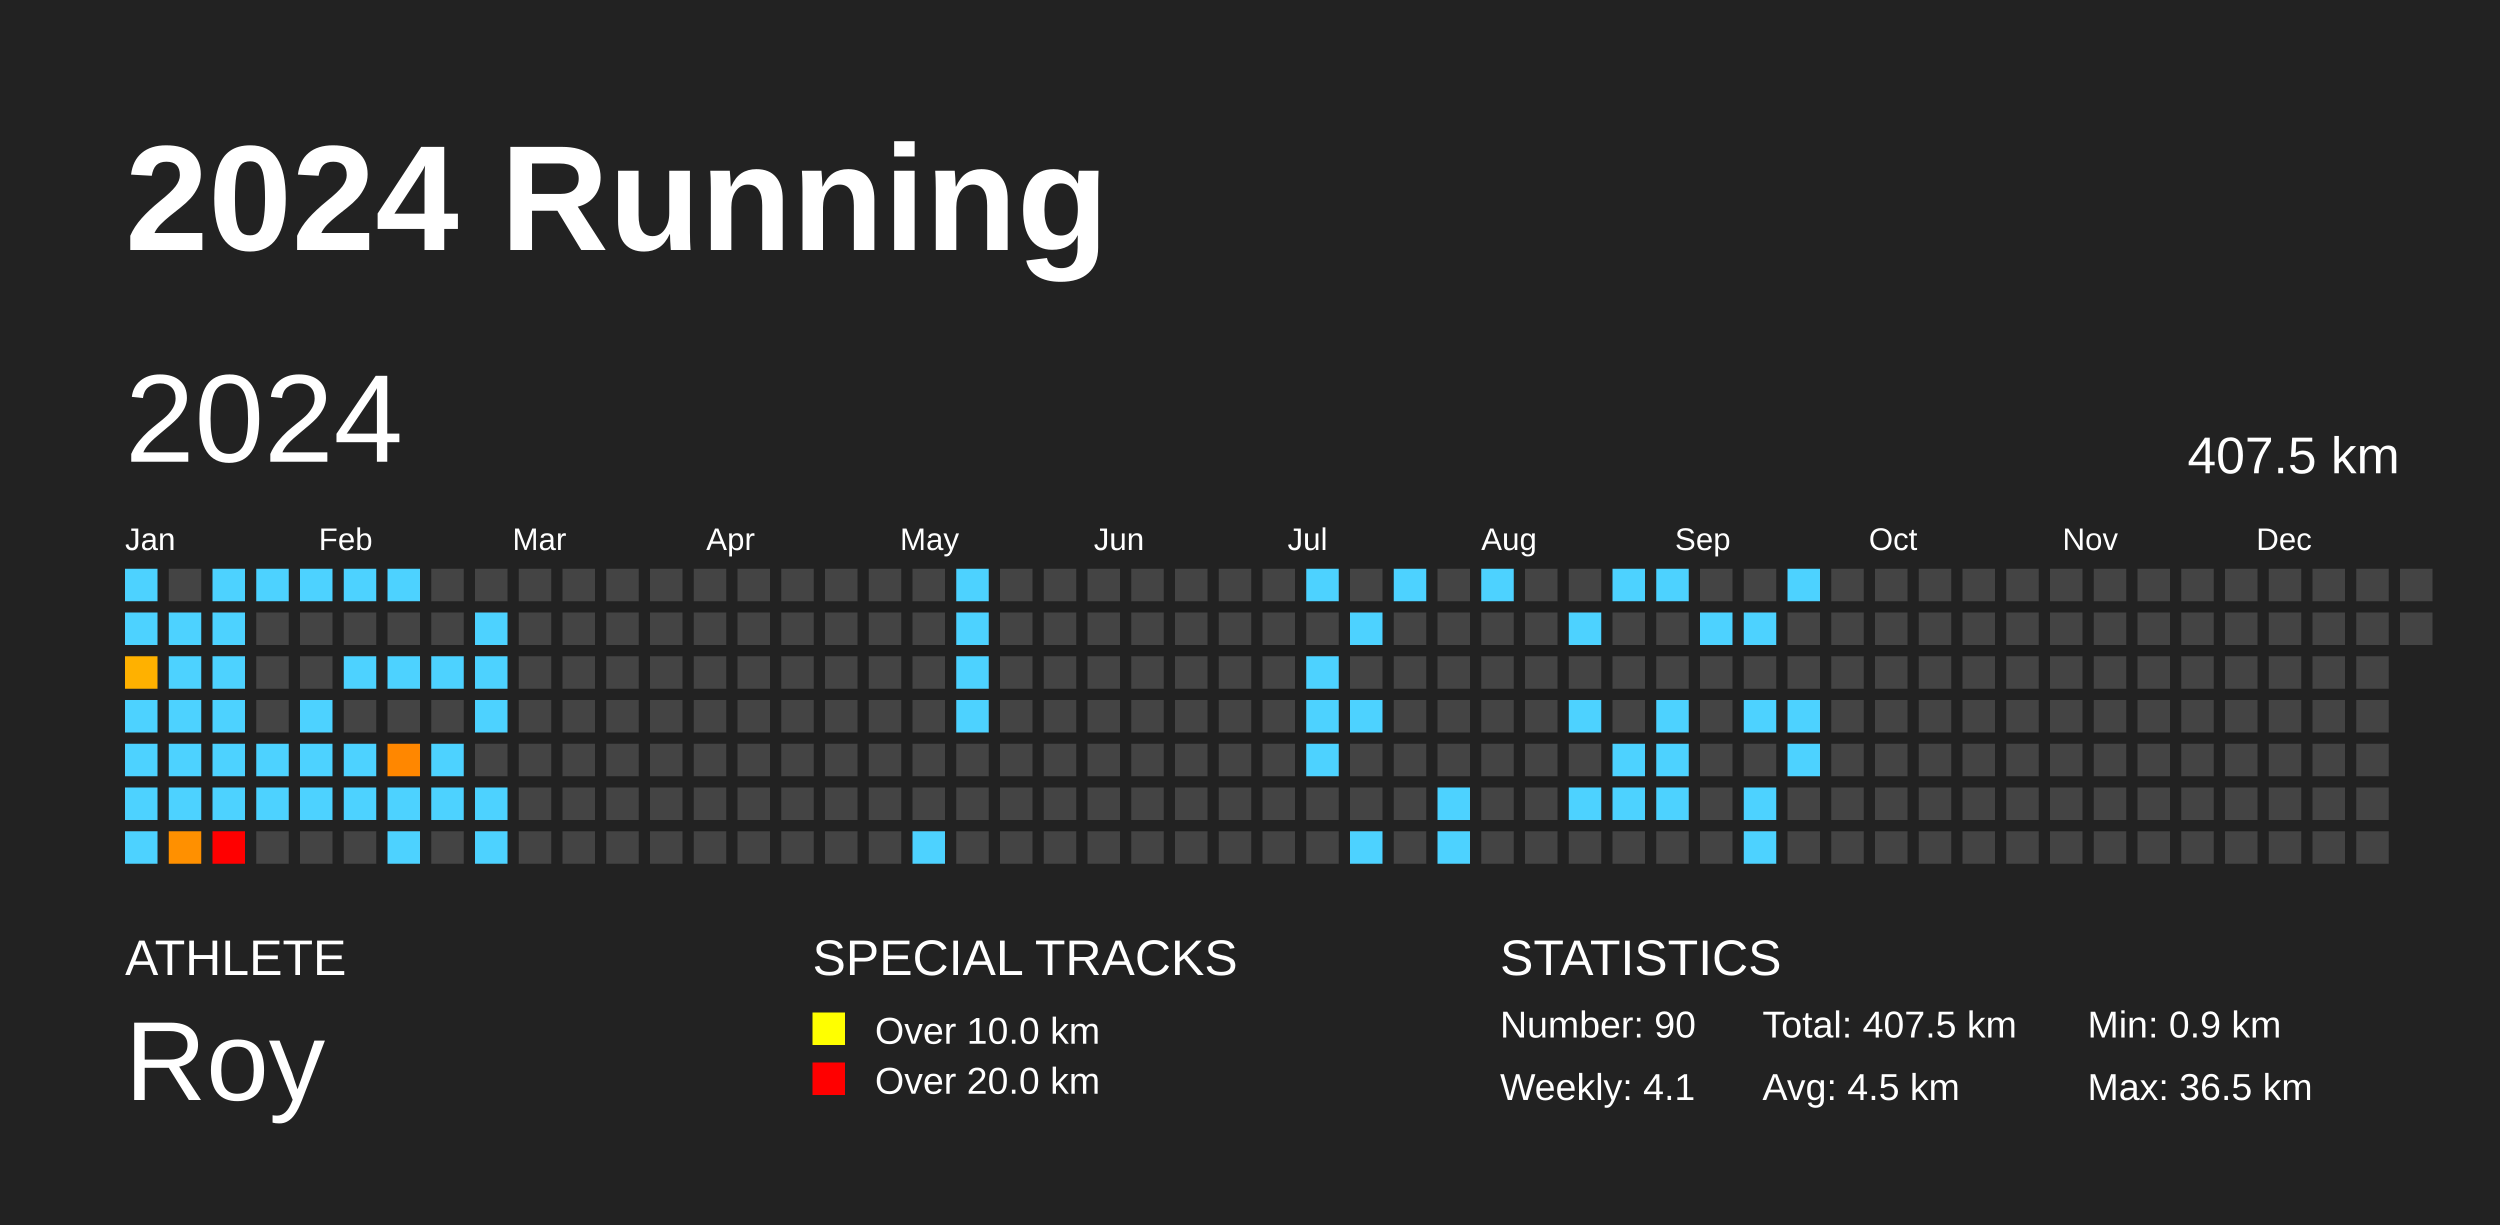
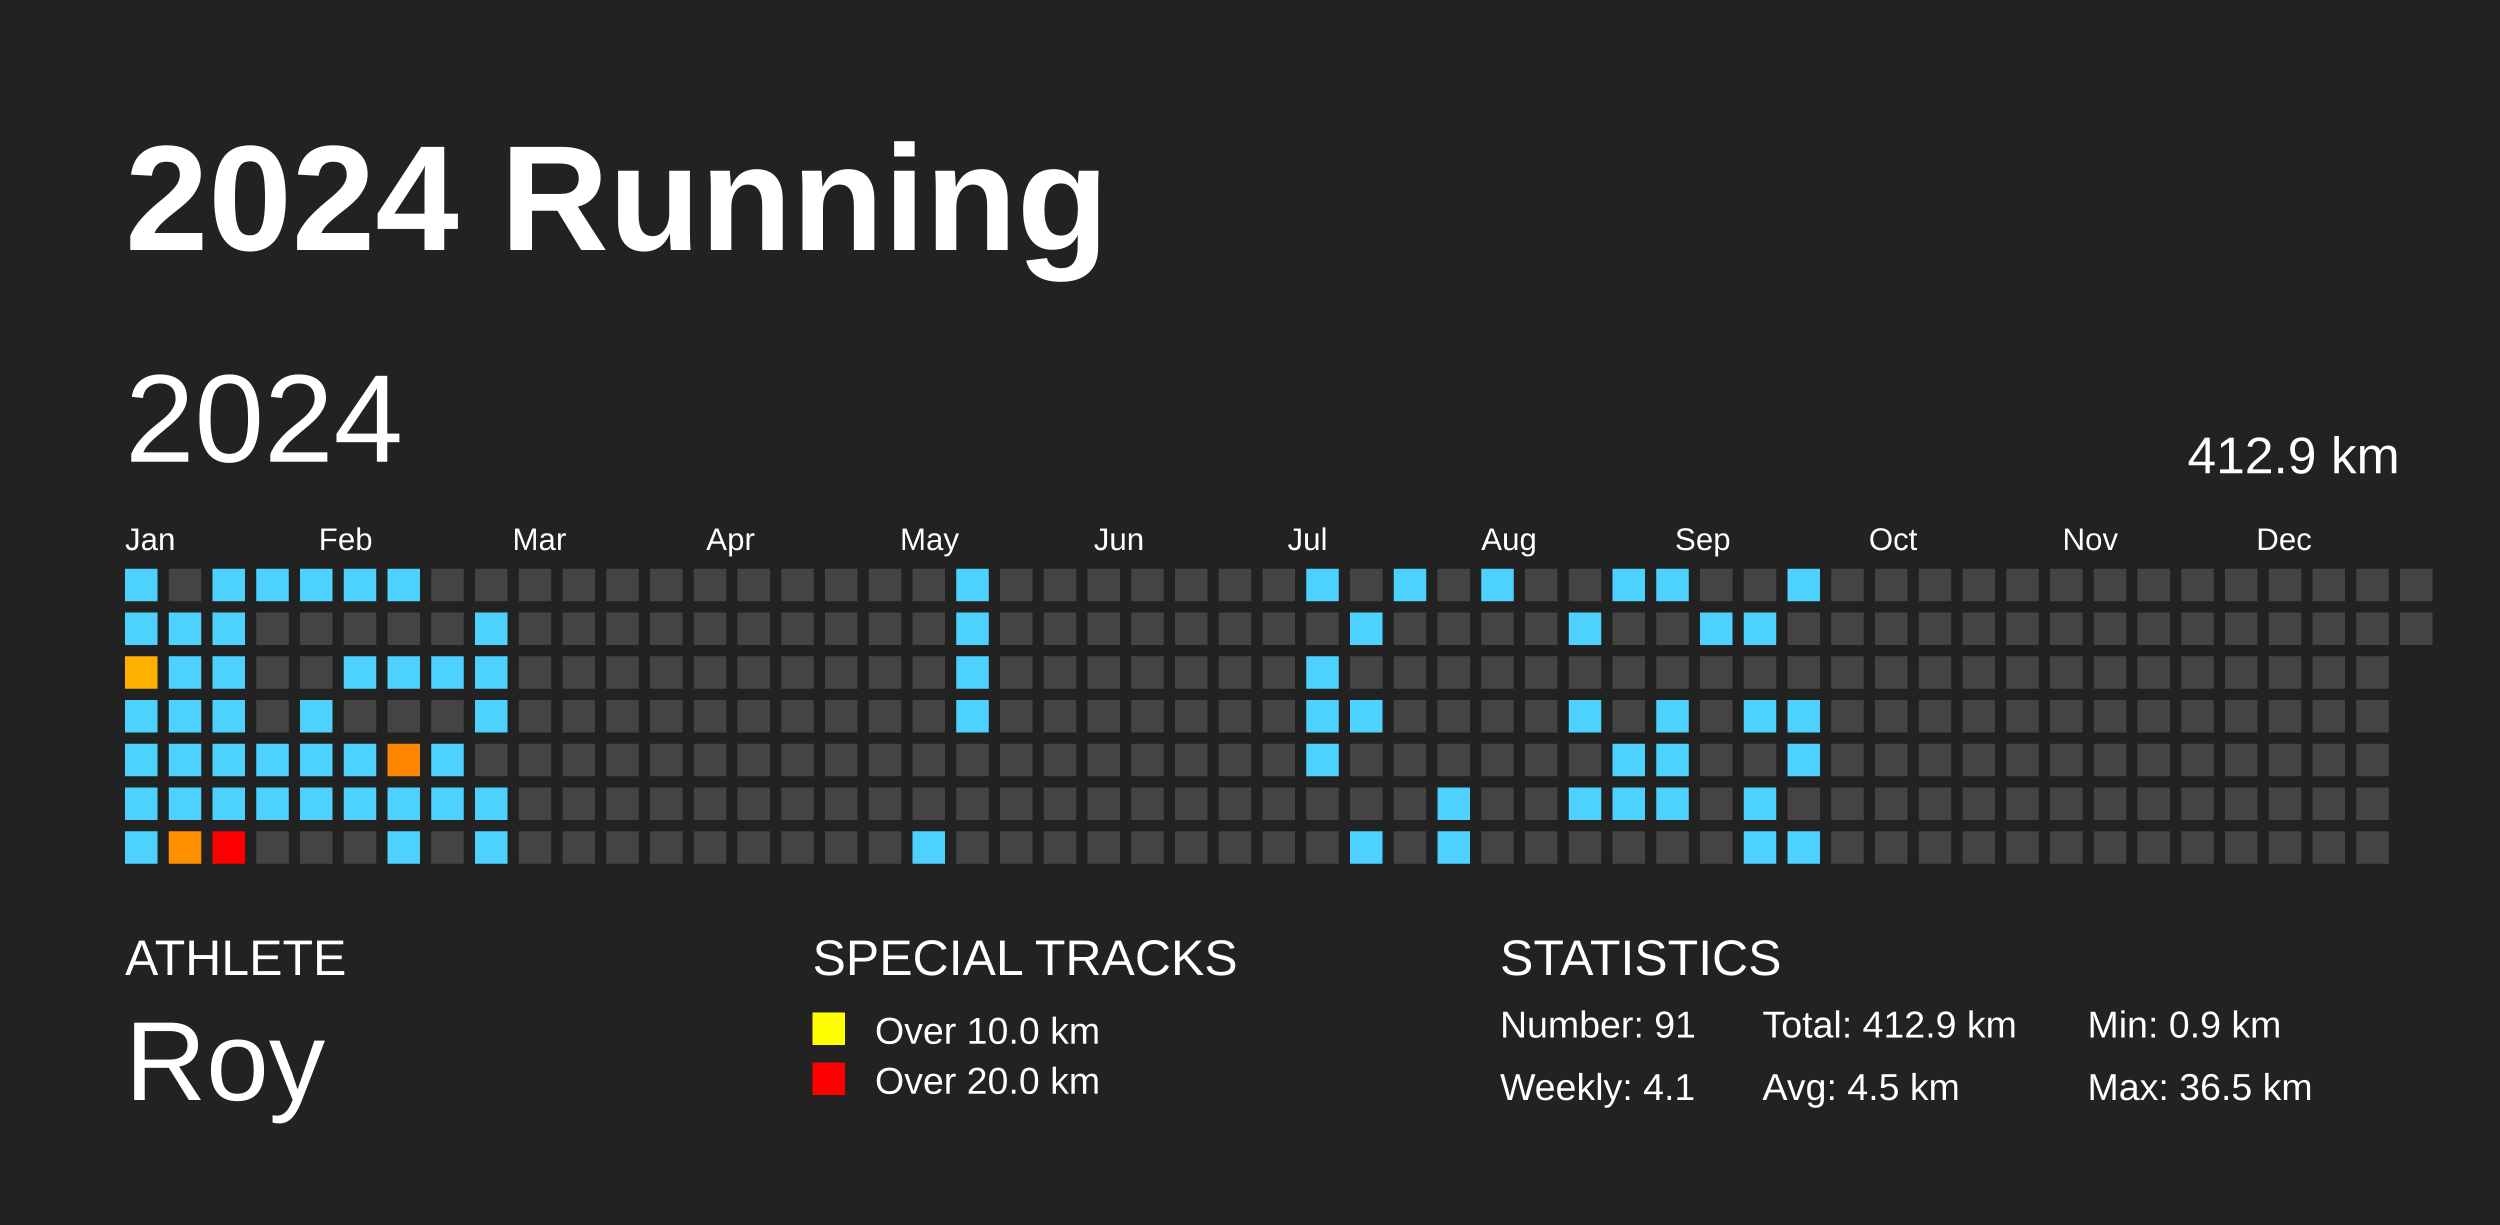
<svg xmlns="http://www.w3.org/2000/svg" baseProfile="full" height="98mm" version="1.1" viewBox="0,0,200,98" width="200mm">
  <defs />
  <rect fill="#222222" height="98" width="200" x="0" y="0" />
  <text fill="#FFFFFF" style="font-size:12px; font-family:Arial; font-weight:bold;" x="10" y="20">2024 Running</text>
  <text fill="#FFFFFF" style="font-size:4px; font-family:Arial" x="10" y="78">ATHLETE</text>
  <text fill="#FFFFFF" style="font-size:9px; font-family:Arial" x="10" y="88">Roy</text>
  <text fill="#FFFFFF" style="font-size:4px; font-family:Arial" x="65" y="78">SPECIAL TRACKS</text>
  <rect fill="yellow" height="2.6" width="2.6" x="65" y="81" />
  <text fill="#FFFFFF" style="font-size:3px; font-family:Arial" x="70" y="83.5">Over 10.0 km</text>
  <rect fill="red" height="2.6" width="2.6" x="65" y="85" />
  <text fill="#FFFFFF" style="font-size:3px; font-family:Arial" x="70" y="87.5">Over 20.0 km</text>
  <text fill="#FFFFFF" style="font-size:4px; font-family:Arial" x="120" y="78">STATISTICS</text>
-   <text fill="#FFFFFF" style="font-size:3px; font-family:Arial" x="120" y="83">Number: 90</text>
+   <text fill="#FFFFFF" style="font-size:3px; font-family:Arial" x="120" y="83">Number: 91</text>
  <text fill="#FFFFFF" style="font-size:3px; font-family:Arial" x="120" y="88">Weekly: 4.1</text>
-   <text fill="#FFFFFF" style="font-size:3px; font-family:Arial" x="141" y="83">Total: 407.5 km</text>
+   <text fill="#FFFFFF" style="font-size:3px; font-family:Arial" x="141" y="83">Total: 412.9 km</text>
  <text fill="#FFFFFF" style="font-size:3px; font-family:Arial" x="141" y="88">Avg: 4.5 km</text>
  <text fill="#FFFFFF" style="font-size:3px; font-family:Arial" x="167" y="83">Min: 0.9 km</text>
  <text fill="#FFFFFF" style="font-size:3px; font-family:Arial" x="167" y="88">Max: 36.5 km</text>
  <text dominant-baseline="hanging" fill="#FFFFFF" style="font-size:10.0px; font-family:Arial;" x="10" y="30">2024</text>
-   <text dominant-baseline="hanging" fill="#FFFFFF" style="font-size:4.125px; font-family:Arial;" x="175" y="35">407.5 km</text>
+   <text dominant-baseline="hanging" fill="#FFFFFF" style="font-size:4.125px; font-family:Arial;" x="175" y="35">412.9 km</text>
  <text fill="#FFFFFF" style="font-size:2.5px; font-family:Arial" x="10.0" y="44">Jan</text>
  <text fill="#FFFFFF" style="font-size:2.5px; font-family:Arial" x="25.5" y="44">Feb</text>
  <text fill="#FFFFFF" style="font-size:2.5px; font-family:Arial" x="41.0" y="44">Mar</text>
  <text fill="#FFFFFF" style="font-size:2.5px; font-family:Arial" x="56.5" y="44">Apr</text>
  <text fill="#FFFFFF" style="font-size:2.5px; font-family:Arial" x="72.0" y="44">May</text>
  <text fill="#FFFFFF" style="font-size:2.5px; font-family:Arial" x="87.5" y="44">Jun</text>
  <text fill="#FFFFFF" style="font-size:2.5px; font-family:Arial" x="103.0" y="44">Jul</text>
  <text fill="#FFFFFF" style="font-size:2.5px; font-family:Arial" x="118.5" y="44">Aug</text>
  <text fill="#FFFFFF" style="font-size:2.5px; font-family:Arial" x="134.0" y="44">Sep</text>
  <text fill="#FFFFFF" style="font-size:2.5px; font-family:Arial" x="149.5" y="44">Oct</text>
  <text fill="#FFFFFF" style="font-size:2.5px; font-family:Arial" x="165.0" y="44">Nov</text>
  <text fill="#FFFFFF" style="font-size:2.5px; font-family:Arial" x="180.5" y="44">Dec</text>
  <rect fill="#4dd2ff" height="2.6" width="2.6" x="10.0" y="45.5" />
  <rect fill="#4dd2ff" height="2.6" width="2.6" x="10.0" y="49.0" />
  <rect fill="#ffb100" height="2.6" width="2.6" x="10.0" y="52.5" />
  <rect fill="#4dd2ff" height="2.6" width="2.6" x="10.0" y="56.0" />
  <rect fill="#4dd2ff" height="2.6" width="2.6" x="10.0" y="59.5" />
  <rect fill="#4dd2ff" height="2.6" width="2.6" x="10.0" y="63.0" />
  <rect fill="#4dd2ff" height="2.6" width="2.6" x="10.0" y="66.5" />
  <rect fill="#444444" height="2.6" width="2.6" x="13.5" y="45.5" />
  <rect fill="#4dd2ff" height="2.6" width="2.6" x="13.5" y="49.0" />
  <rect fill="#4dd2ff" height="2.6" width="2.6" x="13.5" y="52.5" />
  <rect fill="#4dd2ff" height="2.6" width="2.6" x="13.5" y="56.0" />
  <rect fill="#4dd2ff" height="2.6" width="2.6" x="13.5" y="59.5" />
  <rect fill="#4dd2ff" height="2.6" width="2.6" x="13.5" y="63.0" />
  <rect fill="#ff9000" height="2.6" width="2.6" x="13.5" y="66.5" />
  <rect fill="#4dd2ff" height="2.6" width="2.6" x="17.0" y="45.5" />
  <rect fill="#4dd2ff" height="2.6" width="2.6" x="17.0" y="49.0" />
  <rect fill="#4dd2ff" height="2.6" width="2.6" x="17.0" y="52.5" />
  <rect fill="#4dd2ff" height="2.6" width="2.6" x="17.0" y="56.0" />
  <rect fill="#4dd2ff" height="2.6" width="2.6" x="17.0" y="59.5" />
  <rect fill="#4dd2ff" height="2.6" width="2.6" x="17.0" y="63.0" />
  <rect fill="red" height="2.6" width="2.6" x="17.0" y="66.5" />
  <rect fill="#4dd2ff" height="2.6" width="2.6" x="20.5" y="45.5" />
  <rect fill="#444444" height="2.6" width="2.6" x="20.5" y="49.0" />
  <rect fill="#444444" height="2.6" width="2.6" x="20.5" y="52.5" />
  <rect fill="#444444" height="2.6" width="2.6" x="20.5" y="56.0" />
  <rect fill="#4dd2ff" height="2.6" width="2.6" x="20.5" y="59.5" />
  <rect fill="#4dd2ff" height="2.6" width="2.6" x="20.5" y="63.0" />
  <rect fill="#444444" height="2.6" width="2.6" x="20.5" y="66.5" />
  <rect fill="#4dd2ff" height="2.6" width="2.6" x="24.0" y="45.5" />
  <rect fill="#444444" height="2.6" width="2.6" x="24.0" y="49.0" />
  <rect fill="#444444" height="2.6" width="2.6" x="24.0" y="52.5" />
  <rect fill="#4dd2ff" height="2.6" width="2.6" x="24.0" y="56.0" />
  <rect fill="#4dd2ff" height="2.6" width="2.6" x="24.0" y="59.5" />
  <rect fill="#4dd2ff" height="2.6" width="2.6" x="24.0" y="63.0" />
  <rect fill="#444444" height="2.6" width="2.6" x="24.0" y="66.5" />
  <rect fill="#4dd2ff" height="2.6" width="2.6" x="27.5" y="45.5" />
  <rect fill="#444444" height="2.6" width="2.6" x="27.5" y="49.0" />
  <rect fill="#4dd2ff" height="2.6" width="2.6" x="27.5" y="52.5" />
  <rect fill="#444444" height="2.6" width="2.6" x="27.5" y="56.0" />
  <rect fill="#4dd2ff" height="2.6" width="2.6" x="27.5" y="59.5" />
  <rect fill="#4dd2ff" height="2.6" width="2.6" x="27.5" y="63.0" />
  <rect fill="#444444" height="2.6" width="2.6" x="27.5" y="66.5" />
  <rect fill="#4dd2ff" height="2.6" width="2.6" x="31.0" y="45.5" />
  <rect fill="#444444" height="2.6" width="2.6" x="31.0" y="49.0" />
  <rect fill="#4dd2ff" height="2.6" width="2.6" x="31.0" y="52.5" />
  <rect fill="#444444" height="2.6" width="2.6" x="31.0" y="56.0" />
  <rect fill="#ff8700" height="2.6" width="2.6" x="31.0" y="59.5" />
  <rect fill="#4dd2ff" height="2.6" width="2.6" x="31.0" y="63.0" />
  <rect fill="#4dd2ff" height="2.6" width="2.6" x="31.0" y="66.5" />
  <rect fill="#444444" height="2.6" width="2.6" x="34.5" y="45.5" />
  <rect fill="#444444" height="2.6" width="2.6" x="34.5" y="49.0" />
  <rect fill="#4dd2ff" height="2.6" width="2.6" x="34.5" y="52.5" />
  <rect fill="#444444" height="2.6" width="2.6" x="34.5" y="56.0" />
  <rect fill="#4dd2ff" height="2.6" width="2.6" x="34.5" y="59.5" />
  <rect fill="#4dd2ff" height="2.6" width="2.6" x="34.5" y="63.0" />
  <rect fill="#444444" height="2.6" width="2.6" x="34.5" y="66.5" />
  <rect fill="#444444" height="2.6" width="2.6" x="38.0" y="45.5" />
  <rect fill="#4dd2ff" height="2.6" width="2.6" x="38.0" y="49.0" />
  <rect fill="#4dd2ff" height="2.6" width="2.6" x="38.0" y="52.5" />
  <rect fill="#4dd2ff" height="2.6" width="2.6" x="38.0" y="56.0" />
  <rect fill="#444444" height="2.6" width="2.6" x="38.0" y="59.5" />
  <rect fill="#4dd2ff" height="2.6" width="2.6" x="38.0" y="63.0" />
  <rect fill="#4dd2ff" height="2.6" width="2.6" x="38.0" y="66.5" />
  <rect fill="#444444" height="2.6" width="2.6" x="41.5" y="45.5" />
  <rect fill="#444444" height="2.6" width="2.6" x="41.5" y="49.0" />
  <rect fill="#444444" height="2.6" width="2.6" x="41.5" y="52.5" />
  <rect fill="#444444" height="2.6" width="2.6" x="41.5" y="56.0" />
  <rect fill="#444444" height="2.6" width="2.6" x="41.5" y="59.5" />
  <rect fill="#444444" height="2.6" width="2.6" x="41.5" y="63.0" />
  <rect fill="#444444" height="2.6" width="2.6" x="41.5" y="66.5" />
  <rect fill="#444444" height="2.6" width="2.6" x="45.0" y="45.5" />
  <rect fill="#444444" height="2.6" width="2.6" x="45.0" y="49.0" />
  <rect fill="#444444" height="2.6" width="2.6" x="45.0" y="52.5" />
  <rect fill="#444444" height="2.6" width="2.6" x="45.0" y="56.0" />
  <rect fill="#444444" height="2.6" width="2.6" x="45.0" y="59.5" />
  <rect fill="#444444" height="2.6" width="2.6" x="45.0" y="63.0" />
  <rect fill="#444444" height="2.6" width="2.6" x="45.0" y="66.5" />
  <rect fill="#444444" height="2.6" width="2.6" x="48.5" y="45.5" />
  <rect fill="#444444" height="2.6" width="2.6" x="48.5" y="49.0" />
  <rect fill="#444444" height="2.6" width="2.6" x="48.5" y="52.5" />
  <rect fill="#444444" height="2.6" width="2.6" x="48.5" y="56.0" />
  <rect fill="#444444" height="2.6" width="2.6" x="48.5" y="59.5" />
  <rect fill="#444444" height="2.6" width="2.6" x="48.5" y="63.0" />
  <rect fill="#444444" height="2.6" width="2.6" x="48.5" y="66.5" />
  <rect fill="#444444" height="2.6" width="2.6" x="52.0" y="45.5" />
  <rect fill="#444444" height="2.6" width="2.6" x="52.0" y="49.0" />
  <rect fill="#444444" height="2.6" width="2.6" x="52.0" y="52.5" />
  <rect fill="#444444" height="2.6" width="2.6" x="52.0" y="56.0" />
  <rect fill="#444444" height="2.6" width="2.6" x="52.0" y="59.5" />
  <rect fill="#444444" height="2.6" width="2.6" x="52.0" y="63.0" />
  <rect fill="#444444" height="2.6" width="2.6" x="52.0" y="66.5" />
  <rect fill="#444444" height="2.6" width="2.6" x="55.5" y="45.5" />
  <rect fill="#444444" height="2.6" width="2.6" x="55.5" y="49.0" />
  <rect fill="#444444" height="2.6" width="2.6" x="55.5" y="52.5" />
  <rect fill="#444444" height="2.6" width="2.6" x="55.5" y="56.0" />
  <rect fill="#444444" height="2.6" width="2.6" x="55.5" y="59.5" />
  <rect fill="#444444" height="2.6" width="2.6" x="55.5" y="63.0" />
  <rect fill="#444444" height="2.6" width="2.6" x="55.5" y="66.5" />
  <rect fill="#444444" height="2.6" width="2.6" x="59.0" y="45.5" />
  <rect fill="#444444" height="2.6" width="2.6" x="59.0" y="49.0" />
  <rect fill="#444444" height="2.6" width="2.6" x="59.0" y="52.5" />
  <rect fill="#444444" height="2.6" width="2.6" x="59.0" y="56.0" />
  <rect fill="#444444" height="2.6" width="2.6" x="59.0" y="59.5" />
  <rect fill="#444444" height="2.6" width="2.6" x="59.0" y="63.0" />
  <rect fill="#444444" height="2.6" width="2.6" x="59.0" y="66.5" />
  <rect fill="#444444" height="2.6" width="2.6" x="62.5" y="45.5" />
  <rect fill="#444444" height="2.6" width="2.6" x="62.5" y="49.0" />
  <rect fill="#444444" height="2.6" width="2.6" x="62.5" y="52.5" />
  <rect fill="#444444" height="2.6" width="2.6" x="62.5" y="56.0" />
  <rect fill="#444444" height="2.6" width="2.6" x="62.5" y="59.5" />
  <rect fill="#444444" height="2.6" width="2.6" x="62.5" y="63.0" />
  <rect fill="#444444" height="2.6" width="2.6" x="62.5" y="66.5" />
  <rect fill="#444444" height="2.6" width="2.6" x="66.0" y="45.5" />
  <rect fill="#444444" height="2.6" width="2.6" x="66.0" y="49.0" />
  <rect fill="#444444" height="2.6" width="2.6" x="66.0" y="52.5" />
  <rect fill="#444444" height="2.6" width="2.6" x="66.0" y="56.0" />
  <rect fill="#444444" height="2.6" width="2.6" x="66.0" y="59.5" />
  <rect fill="#444444" height="2.6" width="2.6" x="66.0" y="63.0" />
  <rect fill="#444444" height="2.6" width="2.6" x="66.0" y="66.5" />
  <rect fill="#444444" height="2.6" width="2.6" x="69.5" y="45.5" />
  <rect fill="#444444" height="2.6" width="2.6" x="69.5" y="49.0" />
  <rect fill="#444444" height="2.6" width="2.6" x="69.5" y="52.5" />
  <rect fill="#444444" height="2.6" width="2.6" x="69.5" y="56.0" />
  <rect fill="#444444" height="2.6" width="2.6" x="69.5" y="59.5" />
  <rect fill="#444444" height="2.6" width="2.6" x="69.5" y="63.0" />
  <rect fill="#444444" height="2.6" width="2.6" x="69.5" y="66.5" />
  <rect fill="#444444" height="2.6" width="2.6" x="73.0" y="45.5" />
  <rect fill="#444444" height="2.6" width="2.6" x="73.0" y="49.0" />
  <rect fill="#444444" height="2.6" width="2.6" x="73.0" y="52.5" />
  <rect fill="#444444" height="2.6" width="2.6" x="73.0" y="56.0" />
  <rect fill="#444444" height="2.6" width="2.6" x="73.0" y="59.5" />
  <rect fill="#444444" height="2.6" width="2.6" x="73.0" y="63.0" />
  <rect fill="#4dd2ff" height="2.6" width="2.6" x="73.0" y="66.5" />
  <rect fill="#4dd2ff" height="2.6" width="2.6" x="76.5" y="45.5" />
  <rect fill="#4dd2ff" height="2.6" width="2.6" x="76.5" y="49.0" />
  <rect fill="#4dd2ff" height="2.6" width="2.6" x="76.5" y="52.5" />
  <rect fill="#4dd2ff" height="2.6" width="2.6" x="76.5" y="56.0" />
  <rect fill="#444444" height="2.6" width="2.6" x="76.5" y="59.5" />
  <rect fill="#444444" height="2.6" width="2.6" x="76.5" y="63.0" />
  <rect fill="#444444" height="2.6" width="2.6" x="76.5" y="66.5" />
  <rect fill="#444444" height="2.6" width="2.6" x="80.0" y="45.5" />
  <rect fill="#444444" height="2.6" width="2.6" x="80.0" y="49.0" />
  <rect fill="#444444" height="2.6" width="2.6" x="80.0" y="52.5" />
  <rect fill="#444444" height="2.6" width="2.6" x="80.0" y="56.0" />
  <rect fill="#444444" height="2.6" width="2.6" x="80.0" y="59.5" />
  <rect fill="#444444" height="2.6" width="2.6" x="80.0" y="63.0" />
  <rect fill="#444444" height="2.6" width="2.6" x="80.0" y="66.5" />
  <rect fill="#444444" height="2.6" width="2.6" x="83.5" y="45.5" />
  <rect fill="#444444" height="2.6" width="2.6" x="83.5" y="49.0" />
  <rect fill="#444444" height="2.6" width="2.6" x="83.5" y="52.5" />
  <rect fill="#444444" height="2.6" width="2.6" x="83.5" y="56.0" />
  <rect fill="#444444" height="2.6" width="2.6" x="83.5" y="59.5" />
  <rect fill="#444444" height="2.6" width="2.6" x="83.5" y="63.0" />
  <rect fill="#444444" height="2.6" width="2.6" x="83.5" y="66.5" />
  <rect fill="#444444" height="2.6" width="2.6" x="87.0" y="45.5" />
  <rect fill="#444444" height="2.6" width="2.6" x="87.0" y="49.0" />
  <rect fill="#444444" height="2.6" width="2.6" x="87.0" y="52.5" />
  <rect fill="#444444" height="2.6" width="2.6" x="87.0" y="56.0" />
  <rect fill="#444444" height="2.6" width="2.6" x="87.0" y="59.5" />
  <rect fill="#444444" height="2.6" width="2.6" x="87.0" y="63.0" />
  <rect fill="#444444" height="2.6" width="2.6" x="87.0" y="66.5" />
  <rect fill="#444444" height="2.6" width="2.6" x="90.5" y="45.5" />
  <rect fill="#444444" height="2.6" width="2.6" x="90.5" y="49.0" />
  <rect fill="#444444" height="2.6" width="2.6" x="90.5" y="52.5" />
  <rect fill="#444444" height="2.6" width="2.6" x="90.5" y="56.0" />
  <rect fill="#444444" height="2.6" width="2.6" x="90.5" y="59.5" />
  <rect fill="#444444" height="2.6" width="2.6" x="90.5" y="63.0" />
  <rect fill="#444444" height="2.6" width="2.6" x="90.5" y="66.5" />
  <rect fill="#444444" height="2.6" width="2.6" x="94.0" y="45.5" />
  <rect fill="#444444" height="2.6" width="2.6" x="94.0" y="49.0" />
  <rect fill="#444444" height="2.6" width="2.6" x="94.0" y="52.5" />
  <rect fill="#444444" height="2.6" width="2.6" x="94.0" y="56.0" />
  <rect fill="#444444" height="2.6" width="2.6" x="94.0" y="59.5" />
  <rect fill="#444444" height="2.6" width="2.6" x="94.0" y="63.0" />
  <rect fill="#444444" height="2.6" width="2.6" x="94.0" y="66.5" />
  <rect fill="#444444" height="2.6" width="2.6" x="97.5" y="45.5" />
  <rect fill="#444444" height="2.6" width="2.6" x="97.5" y="49.0" />
  <rect fill="#444444" height="2.6" width="2.6" x="97.5" y="52.5" />
  <rect fill="#444444" height="2.6" width="2.6" x="97.5" y="56.0" />
  <rect fill="#444444" height="2.6" width="2.6" x="97.5" y="59.5" />
  <rect fill="#444444" height="2.6" width="2.6" x="97.5" y="63.0" />
  <rect fill="#444444" height="2.6" width="2.6" x="97.5" y="66.5" />
  <rect fill="#444444" height="2.6" width="2.6" x="101.0" y="45.5" />
  <rect fill="#444444" height="2.6" width="2.6" x="101.0" y="49.0" />
  <rect fill="#444444" height="2.6" width="2.6" x="101.0" y="52.5" />
  <rect fill="#444444" height="2.6" width="2.6" x="101.0" y="56.0" />
  <rect fill="#444444" height="2.6" width="2.6" x="101.0" y="59.5" />
  <rect fill="#444444" height="2.6" width="2.6" x="101.0" y="63.0" />
  <rect fill="#444444" height="2.6" width="2.6" x="101.0" y="66.5" />
  <rect fill="#4dd2ff" height="2.6" width="2.6" x="104.5" y="45.5" />
  <rect fill="#444444" height="2.6" width="2.6" x="104.5" y="49.0" />
  <rect fill="#4dd2ff" height="2.6" width="2.6" x="104.5" y="52.5" />
  <rect fill="#4dd2ff" height="2.6" width="2.6" x="104.5" y="56.0" />
  <rect fill="#4dd2ff" height="2.6" width="2.6" x="104.5" y="59.5" />
  <rect fill="#444444" height="2.6" width="2.6" x="104.5" y="63.0" />
  <rect fill="#444444" height="2.6" width="2.6" x="104.5" y="66.5" />
  <rect fill="#444444" height="2.6" width="2.6" x="108.0" y="45.5" />
  <rect fill="#4dd2ff" height="2.6" width="2.6" x="108.0" y="49.0" />
  <rect fill="#444444" height="2.6" width="2.6" x="108.0" y="52.5" />
  <rect fill="#4dd2ff" height="2.6" width="2.6" x="108.0" y="56.0" />
  <rect fill="#444444" height="2.6" width="2.6" x="108.0" y="59.5" />
  <rect fill="#444444" height="2.6" width="2.6" x="108.0" y="63.0" />
  <rect fill="#4dd2ff" height="2.6" width="2.6" x="108.0" y="66.5" />
  <rect fill="#4dd2ff" height="2.6" width="2.6" x="111.5" y="45.5" />
  <rect fill="#444444" height="2.6" width="2.6" x="111.5" y="49.0" />
  <rect fill="#444444" height="2.6" width="2.6" x="111.5" y="52.5" />
  <rect fill="#444444" height="2.6" width="2.6" x="111.5" y="56.0" />
  <rect fill="#444444" height="2.6" width="2.6" x="111.5" y="59.5" />
  <rect fill="#444444" height="2.6" width="2.6" x="111.5" y="63.0" />
  <rect fill="#444444" height="2.6" width="2.6" x="111.5" y="66.5" />
  <rect fill="#444444" height="2.6" width="2.6" x="115.0" y="45.5" />
  <rect fill="#444444" height="2.6" width="2.6" x="115.0" y="49.0" />
  <rect fill="#444444" height="2.6" width="2.6" x="115.0" y="52.5" />
  <rect fill="#444444" height="2.6" width="2.6" x="115.0" y="56.0" />
  <rect fill="#444444" height="2.6" width="2.6" x="115.0" y="59.5" />
  <rect fill="#4dd2ff" height="2.6" width="2.6" x="115.0" y="63.0" />
  <rect fill="#4dd2ff" height="2.6" width="2.6" x="115.0" y="66.5" />
  <rect fill="#4dd2ff" height="2.6" width="2.6" x="118.5" y="45.5" />
  <rect fill="#444444" height="2.6" width="2.6" x="118.5" y="49.0" />
  <rect fill="#444444" height="2.6" width="2.6" x="118.5" y="52.5" />
  <rect fill="#444444" height="2.6" width="2.6" x="118.5" y="56.0" />
  <rect fill="#444444" height="2.6" width="2.6" x="118.5" y="59.5" />
  <rect fill="#444444" height="2.6" width="2.6" x="118.5" y="63.0" />
  <rect fill="#444444" height="2.6" width="2.6" x="118.5" y="66.5" />
  <rect fill="#444444" height="2.6" width="2.6" x="122.0" y="45.5" />
  <rect fill="#444444" height="2.6" width="2.6" x="122.0" y="49.0" />
  <rect fill="#444444" height="2.6" width="2.6" x="122.0" y="52.5" />
  <rect fill="#444444" height="2.6" width="2.6" x="122.0" y="56.0" />
  <rect fill="#444444" height="2.6" width="2.6" x="122.0" y="59.5" />
  <rect fill="#444444" height="2.6" width="2.6" x="122.0" y="63.0" />
  <rect fill="#444444" height="2.6" width="2.6" x="122.0" y="66.5" />
  <rect fill="#444444" height="2.6" width="2.6" x="125.5" y="45.5" />
  <rect fill="#4dd2ff" height="2.6" width="2.6" x="125.5" y="49.0" />
  <rect fill="#444444" height="2.6" width="2.6" x="125.5" y="52.5" />
  <rect fill="#4dd2ff" height="2.6" width="2.6" x="125.5" y="56.0" />
  <rect fill="#444444" height="2.6" width="2.6" x="125.5" y="59.5" />
  <rect fill="#4dd2ff" height="2.6" width="2.6" x="125.5" y="63.0" />
  <rect fill="#444444" height="2.6" width="2.6" x="125.5" y="66.5" />
  <rect fill="#4dd2ff" height="2.6" width="2.6" x="129.0" y="45.5" />
  <rect fill="#444444" height="2.6" width="2.6" x="129.0" y="49.0" />
  <rect fill="#444444" height="2.6" width="2.6" x="129.0" y="52.5" />
  <rect fill="#444444" height="2.6" width="2.6" x="129.0" y="56.0" />
  <rect fill="#4dd2ff" height="2.6" width="2.6" x="129.0" y="59.5" />
  <rect fill="#4dd2ff" height="2.6" width="2.6" x="129.0" y="63.0" />
  <rect fill="#444444" height="2.6" width="2.6" x="129.0" y="66.5" />
  <rect fill="#4dd2ff" height="2.6" width="2.6" x="132.5" y="45.5" />
  <rect fill="#444444" height="2.6" width="2.6" x="132.5" y="49.0" />
  <rect fill="#444444" height="2.6" width="2.6" x="132.5" y="52.5" />
  <rect fill="#4dd2ff" height="2.6" width="2.6" x="132.5" y="56.0" />
  <rect fill="#4dd2ff" height="2.6" width="2.6" x="132.5" y="59.5" />
  <rect fill="#4dd2ff" height="2.6" width="2.6" x="132.5" y="63.0" />
  <rect fill="#444444" height="2.6" width="2.6" x="132.5" y="66.5" />
  <rect fill="#444444" height="2.6" width="2.6" x="136.0" y="45.5" />
  <rect fill="#4dd2ff" height="2.6" width="2.6" x="136.0" y="49.0" />
  <rect fill="#444444" height="2.6" width="2.6" x="136.0" y="52.5" />
  <rect fill="#444444" height="2.6" width="2.6" x="136.0" y="56.0" />
  <rect fill="#444444" height="2.6" width="2.6" x="136.0" y="59.5" />
  <rect fill="#444444" height="2.6" width="2.6" x="136.0" y="63.0" />
  <rect fill="#444444" height="2.6" width="2.6" x="136.0" y="66.5" />
  <rect fill="#444444" height="2.6" width="2.6" x="139.5" y="45.5" />
  <rect fill="#4dd2ff" height="2.6" width="2.6" x="139.5" y="49.0" />
  <rect fill="#444444" height="2.6" width="2.6" x="139.5" y="52.5" />
  <rect fill="#4dd2ff" height="2.6" width="2.6" x="139.5" y="56.0" />
  <rect fill="#444444" height="2.6" width="2.6" x="139.5" y="59.5" />
  <rect fill="#4dd2ff" height="2.6" width="2.6" x="139.5" y="63.0" />
  <rect fill="#4dd2ff" height="2.6" width="2.6" x="139.5" y="66.5" />
  <rect fill="#4dd2ff" height="2.6" width="2.6" x="143.0" y="45.5" />
  <rect fill="#444444" height="2.6" width="2.6" x="143.0" y="49.0" />
  <rect fill="#444444" height="2.6" width="2.6" x="143.0" y="52.5" />
  <rect fill="#4dd2ff" height="2.6" width="2.6" x="143.0" y="56.0" />
  <rect fill="#4dd2ff" height="2.6" width="2.6" x="143.0" y="59.5" />
  <rect fill="#444444" height="2.6" width="2.6" x="143.0" y="63.0" />
-   <rect fill="#444444" height="2.6" width="2.6" x="143.0" y="66.5" />
+   <rect fill="#4dd2ff" height="2.6" width="2.6" x="143.0" y="66.5" />
  <rect fill="#444444" height="2.6" width="2.6" x="146.5" y="45.5" />
  <rect fill="#444444" height="2.6" width="2.6" x="146.5" y="49.0" />
  <rect fill="#444444" height="2.6" width="2.6" x="146.5" y="52.5" />
  <rect fill="#444444" height="2.6" width="2.6" x="146.5" y="56.0" />
  <rect fill="#444444" height="2.6" width="2.6" x="146.5" y="59.5" />
  <rect fill="#444444" height="2.6" width="2.6" x="146.5" y="63.0" />
  <rect fill="#444444" height="2.6" width="2.6" x="146.5" y="66.5" />
  <rect fill="#444444" height="2.6" width="2.6" x="150.0" y="45.5" />
  <rect fill="#444444" height="2.6" width="2.6" x="150.0" y="49.0" />
  <rect fill="#444444" height="2.6" width="2.6" x="150.0" y="52.5" />
  <rect fill="#444444" height="2.6" width="2.6" x="150.0" y="56.0" />
  <rect fill="#444444" height="2.6" width="2.6" x="150.0" y="59.5" />
  <rect fill="#444444" height="2.6" width="2.6" x="150.0" y="63.0" />
  <rect fill="#444444" height="2.6" width="2.6" x="150.0" y="66.5" />
  <rect fill="#444444" height="2.6" width="2.6" x="153.5" y="45.5" />
  <rect fill="#444444" height="2.6" width="2.6" x="153.5" y="49.0" />
  <rect fill="#444444" height="2.6" width="2.6" x="153.5" y="52.5" />
  <rect fill="#444444" height="2.6" width="2.6" x="153.5" y="56.0" />
  <rect fill="#444444" height="2.6" width="2.6" x="153.5" y="59.5" />
  <rect fill="#444444" height="2.6" width="2.6" x="153.5" y="63.0" />
  <rect fill="#444444" height="2.6" width="2.6" x="153.5" y="66.5" />
  <rect fill="#444444" height="2.6" width="2.6" x="157.0" y="45.5" />
  <rect fill="#444444" height="2.6" width="2.6" x="157.0" y="49.0" />
  <rect fill="#444444" height="2.6" width="2.6" x="157.0" y="52.5" />
  <rect fill="#444444" height="2.6" width="2.6" x="157.0" y="56.0" />
  <rect fill="#444444" height="2.6" width="2.6" x="157.0" y="59.5" />
  <rect fill="#444444" height="2.6" width="2.6" x="157.0" y="63.0" />
  <rect fill="#444444" height="2.6" width="2.6" x="157.0" y="66.5" />
  <rect fill="#444444" height="2.6" width="2.6" x="160.5" y="45.5" />
  <rect fill="#444444" height="2.6" width="2.6" x="160.5" y="49.0" />
  <rect fill="#444444" height="2.6" width="2.6" x="160.5" y="52.5" />
  <rect fill="#444444" height="2.6" width="2.6" x="160.5" y="56.0" />
  <rect fill="#444444" height="2.6" width="2.6" x="160.5" y="59.5" />
  <rect fill="#444444" height="2.6" width="2.6" x="160.5" y="63.0" />
  <rect fill="#444444" height="2.6" width="2.6" x="160.5" y="66.5" />
  <rect fill="#444444" height="2.6" width="2.6" x="164.0" y="45.5" />
  <rect fill="#444444" height="2.6" width="2.6" x="164.0" y="49.0" />
  <rect fill="#444444" height="2.6" width="2.6" x="164.0" y="52.5" />
  <rect fill="#444444" height="2.6" width="2.6" x="164.0" y="56.0" />
  <rect fill="#444444" height="2.6" width="2.6" x="164.0" y="59.5" />
  <rect fill="#444444" height="2.6" width="2.6" x="164.0" y="63.0" />
  <rect fill="#444444" height="2.6" width="2.6" x="164.0" y="66.5" />
  <rect fill="#444444" height="2.6" width="2.6" x="167.5" y="45.5" />
  <rect fill="#444444" height="2.6" width="2.6" x="167.5" y="49.0" />
  <rect fill="#444444" height="2.6" width="2.6" x="167.5" y="52.5" />
  <rect fill="#444444" height="2.6" width="2.6" x="167.5" y="56.0" />
  <rect fill="#444444" height="2.6" width="2.6" x="167.5" y="59.5" />
  <rect fill="#444444" height="2.6" width="2.6" x="167.5" y="63.0" />
  <rect fill="#444444" height="2.6" width="2.6" x="167.5" y="66.5" />
  <rect fill="#444444" height="2.6" width="2.6" x="171.0" y="45.5" />
  <rect fill="#444444" height="2.6" width="2.6" x="171.0" y="49.0" />
  <rect fill="#444444" height="2.6" width="2.6" x="171.0" y="52.5" />
  <rect fill="#444444" height="2.6" width="2.6" x="171.0" y="56.0" />
  <rect fill="#444444" height="2.6" width="2.6" x="171.0" y="59.5" />
  <rect fill="#444444" height="2.6" width="2.6" x="171.0" y="63.0" />
  <rect fill="#444444" height="2.6" width="2.6" x="171.0" y="66.5" />
  <rect fill="#444444" height="2.6" width="2.6" x="174.5" y="45.5" />
  <rect fill="#444444" height="2.6" width="2.6" x="174.5" y="49.0" />
  <rect fill="#444444" height="2.6" width="2.6" x="174.5" y="52.5" />
  <rect fill="#444444" height="2.6" width="2.6" x="174.5" y="56.0" />
  <rect fill="#444444" height="2.6" width="2.6" x="174.5" y="59.5" />
  <rect fill="#444444" height="2.6" width="2.6" x="174.5" y="63.0" />
  <rect fill="#444444" height="2.6" width="2.6" x="174.5" y="66.5" />
  <rect fill="#444444" height="2.6" width="2.6" x="178.0" y="45.5" />
  <rect fill="#444444" height="2.6" width="2.6" x="178.0" y="49.0" />
  <rect fill="#444444" height="2.6" width="2.6" x="178.0" y="52.5" />
  <rect fill="#444444" height="2.6" width="2.6" x="178.0" y="56.0" />
  <rect fill="#444444" height="2.6" width="2.6" x="178.0" y="59.5" />
  <rect fill="#444444" height="2.6" width="2.6" x="178.0" y="63.0" />
  <rect fill="#444444" height="2.6" width="2.6" x="178.0" y="66.5" />
  <rect fill="#444444" height="2.6" width="2.6" x="181.5" y="45.5" />
  <rect fill="#444444" height="2.6" width="2.6" x="181.5" y="49.0" />
  <rect fill="#444444" height="2.6" width="2.6" x="181.5" y="52.5" />
  <rect fill="#444444" height="2.6" width="2.6" x="181.5" y="56.0" />
  <rect fill="#444444" height="2.6" width="2.6" x="181.5" y="59.5" />
  <rect fill="#444444" height="2.6" width="2.6" x="181.5" y="63.0" />
  <rect fill="#444444" height="2.6" width="2.6" x="181.5" y="66.5" />
  <rect fill="#444444" height="2.6" width="2.6" x="185.0" y="45.5" />
  <rect fill="#444444" height="2.6" width="2.6" x="185.0" y="49.0" />
  <rect fill="#444444" height="2.6" width="2.6" x="185.0" y="52.5" />
  <rect fill="#444444" height="2.6" width="2.6" x="185.0" y="56.0" />
  <rect fill="#444444" height="2.6" width="2.6" x="185.0" y="59.5" />
  <rect fill="#444444" height="2.6" width="2.6" x="185.0" y="63.0" />
  <rect fill="#444444" height="2.6" width="2.6" x="185.0" y="66.5" />
  <rect fill="#444444" height="2.6" width="2.6" x="188.5" y="45.5" />
  <rect fill="#444444" height="2.6" width="2.6" x="188.5" y="49.0" />
  <rect fill="#444444" height="2.6" width="2.6" x="188.5" y="52.5" />
  <rect fill="#444444" height="2.6" width="2.6" x="188.5" y="56.0" />
  <rect fill="#444444" height="2.6" width="2.6" x="188.5" y="59.5" />
  <rect fill="#444444" height="2.6" width="2.6" x="188.5" y="63.0" />
  <rect fill="#444444" height="2.6" width="2.6" x="188.5" y="66.5" />
  <rect fill="#444444" height="2.6" width="2.6" x="192.0" y="45.5" />
  <rect fill="#444444" height="2.6" width="2.6" x="192.0" y="49.0" />
</svg>
